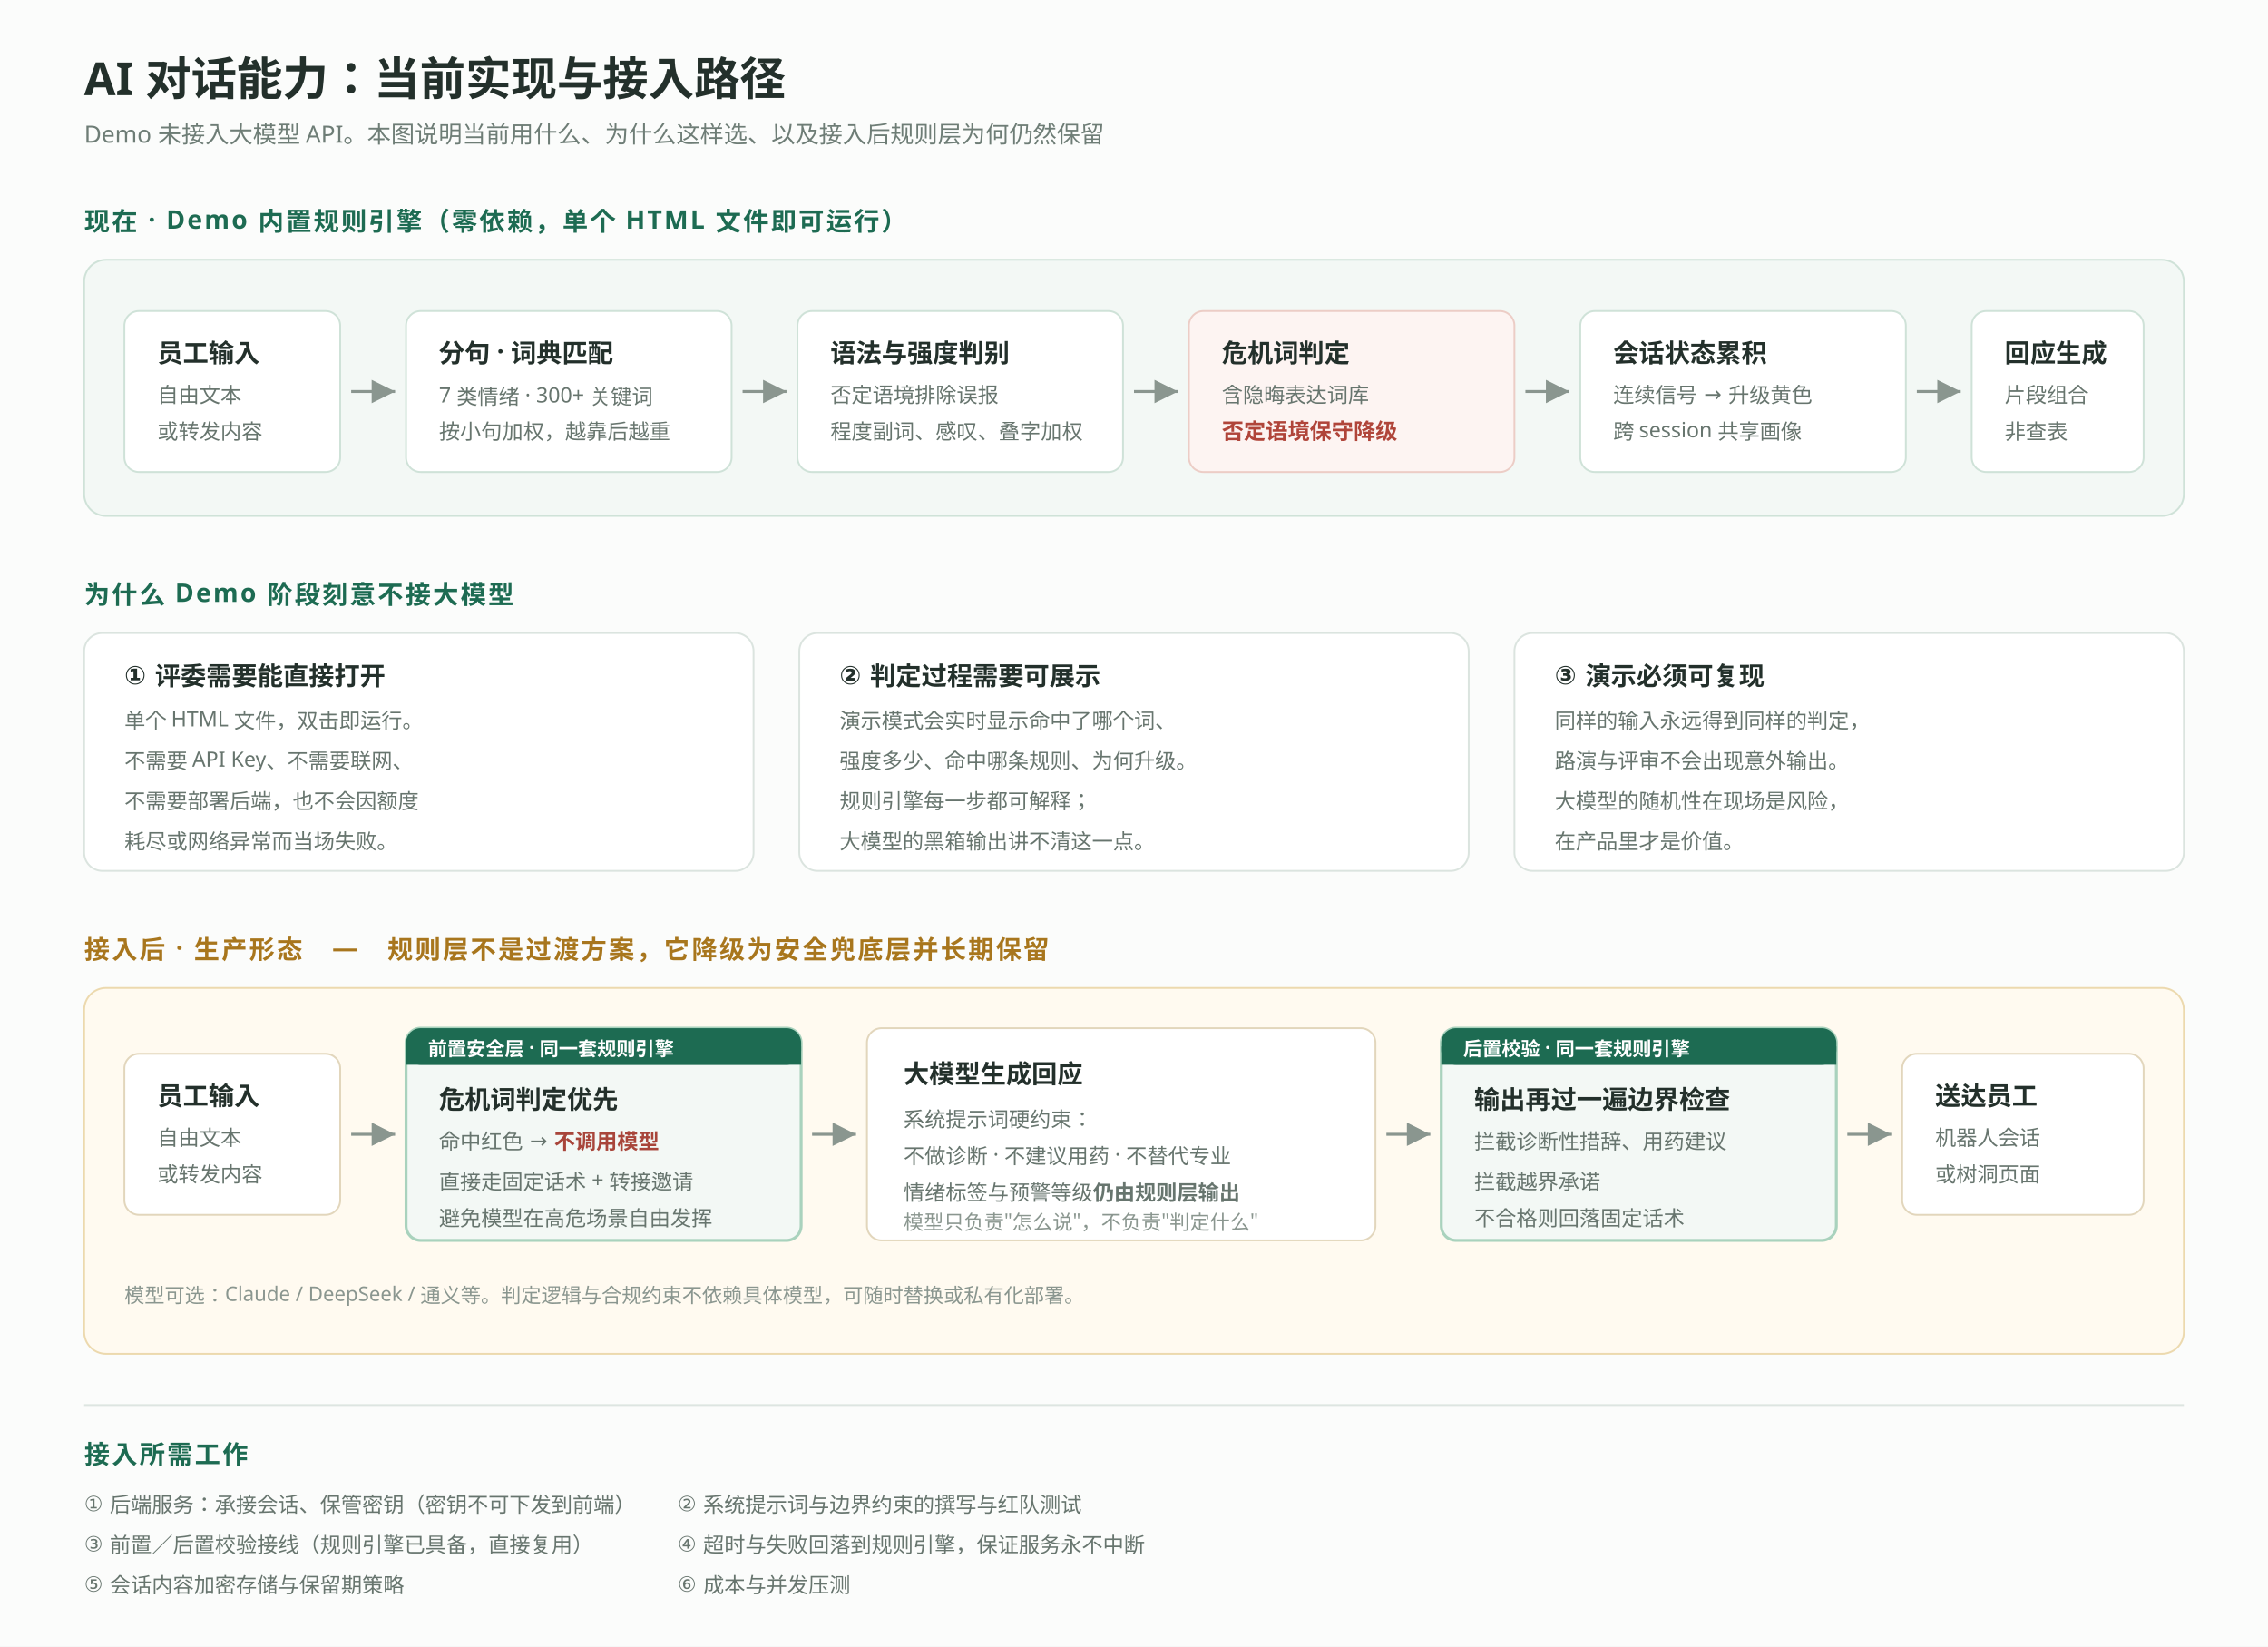
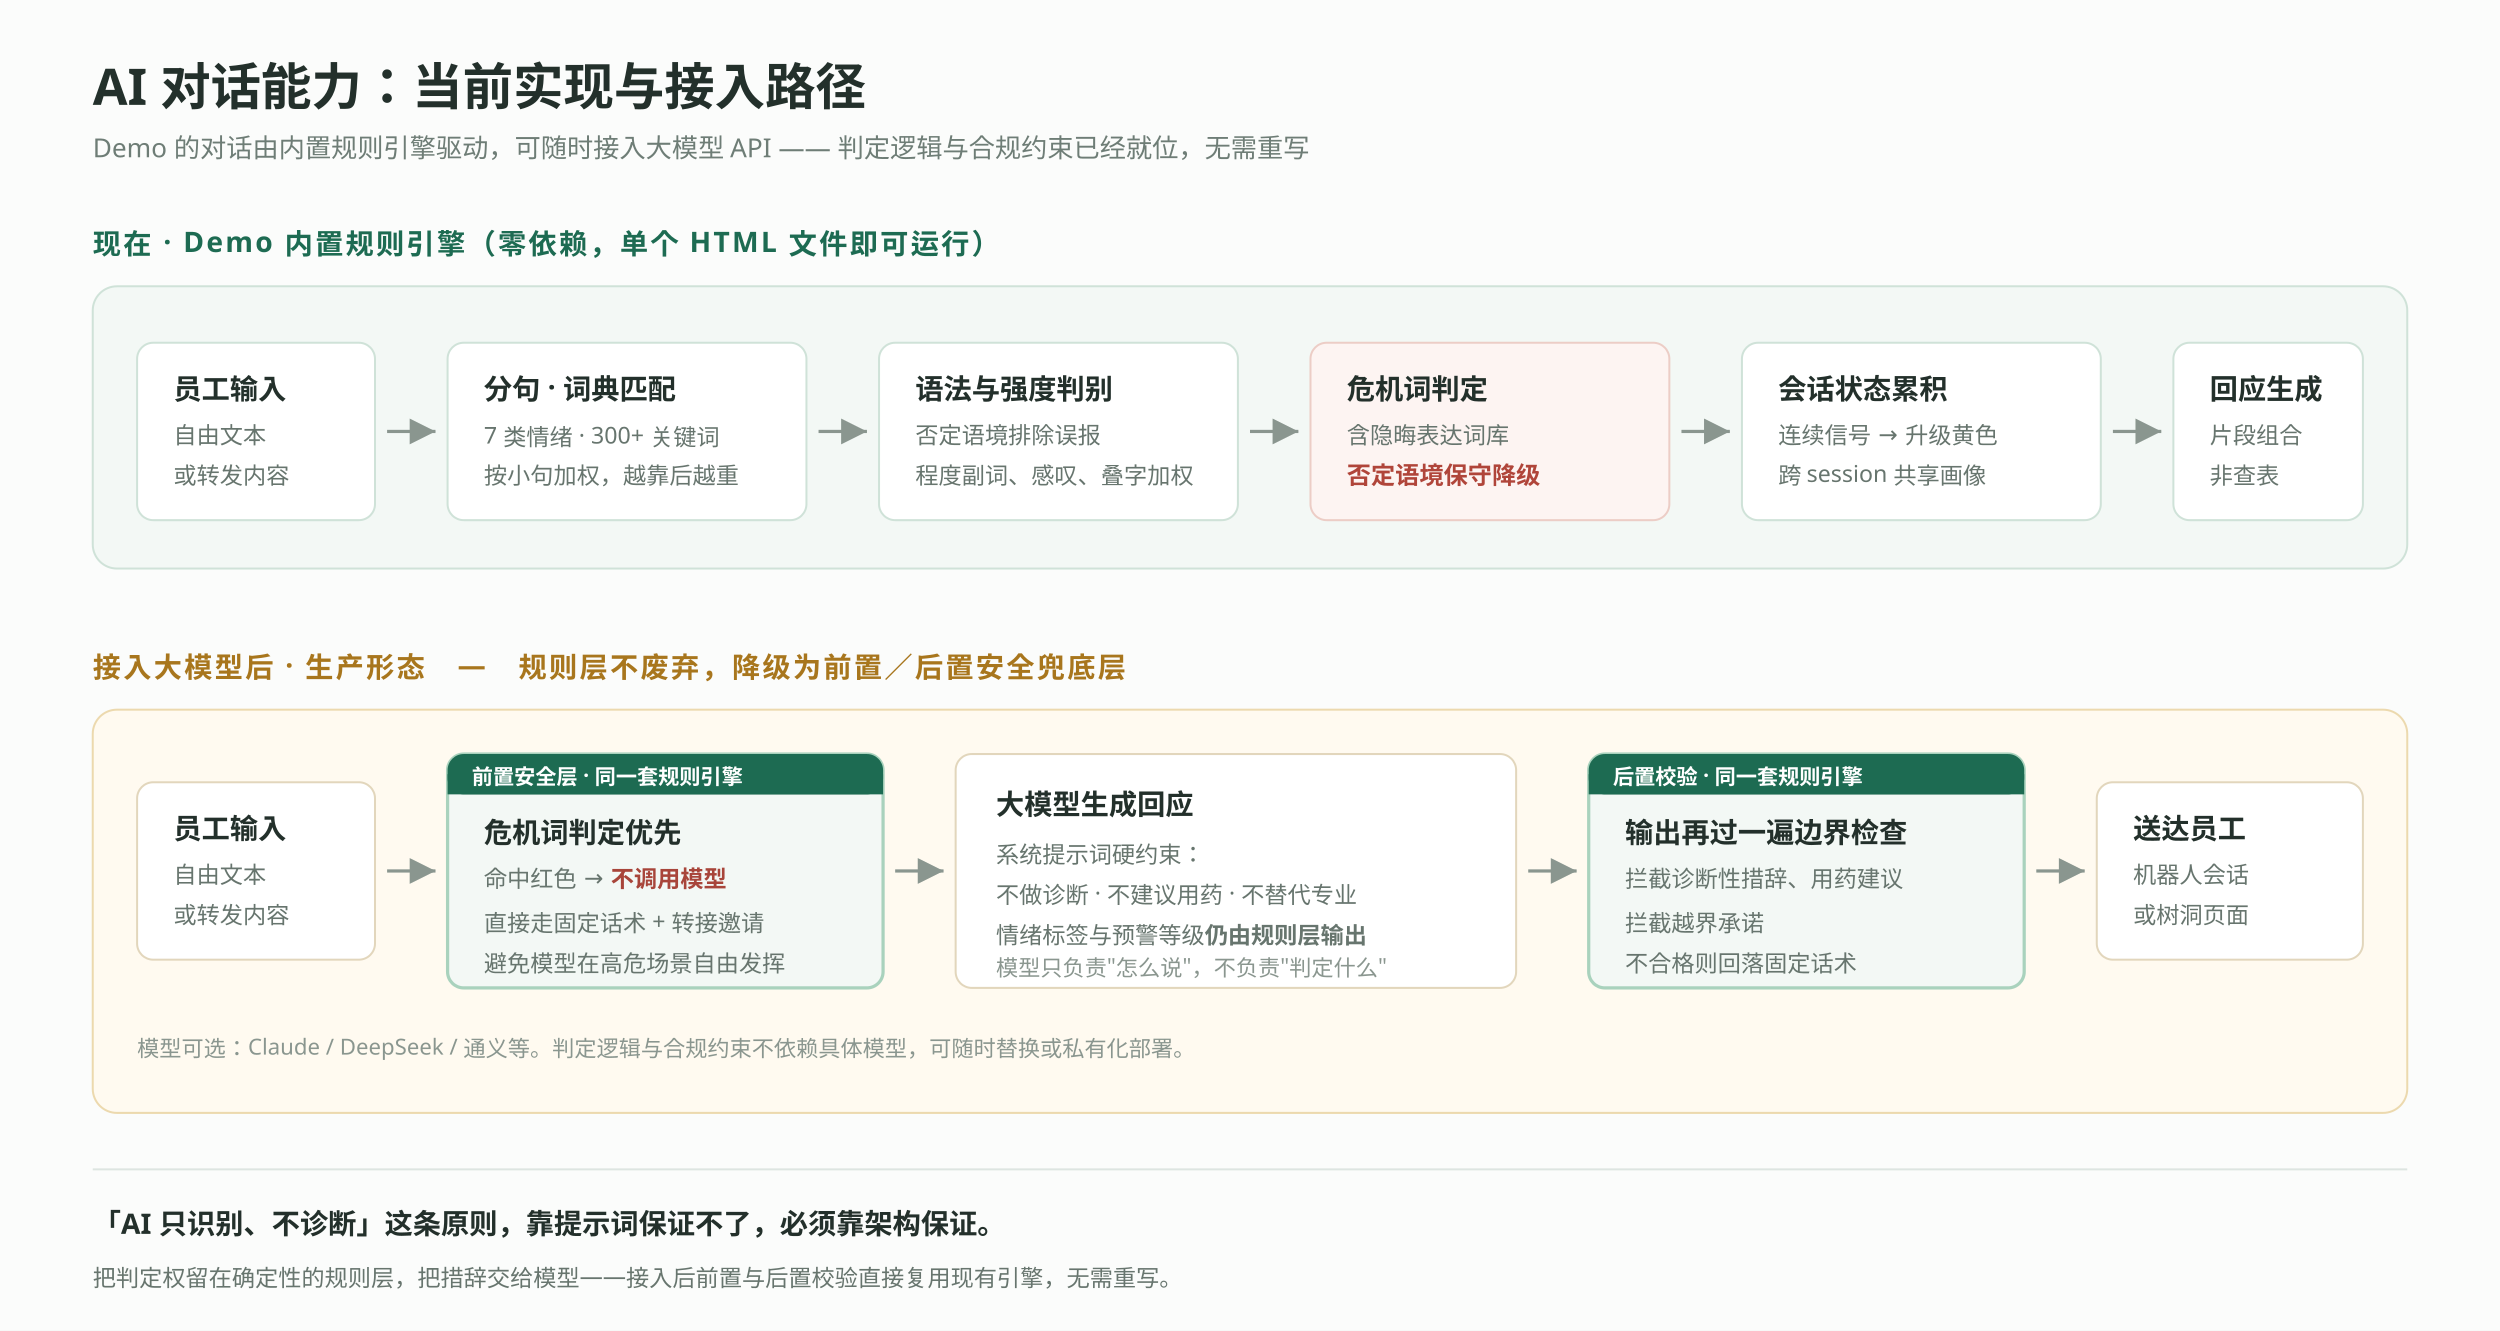
- <svg xmlns="http://www.w3.org/2000/svg" viewBox="0 0 1240 900" width="1240" height="900" font-family="PingFang SC, Hiragino Sans GB, Microsoft YaHei, sans-serif">
+ <svg xmlns="http://www.w3.org/2000/svg" viewBox="0 0 1240 660" width="1240" height="660" font-family="PingFang SC, Hiragino Sans GB, Microsoft YaHei, sans-serif">
  <defs>
    <marker id="a2" markerWidth="9" markerHeight="9" refX="8" refY="4.5" orient="auto">
      <path d="M0 0.5 L8 4.5 L0 8.5 z" fill="#8a968f" />
    </marker>
    <marker id="a2r" markerWidth="9" markerHeight="9" refX="8" refY="4.5" orient="auto">
      <path d="M0 0.5 L8 4.5 L0 8.5 z" fill="#b0453a" />
    </marker>
    <style>
    .h  {font-size:25px; font-weight:700; fill:#23302b}
    .sub{font-size:13px; fill:#6e7d76}
    .col{font-size:14px; font-weight:700; fill:#1d6b52; letter-spacing:.08em}
    .colA{font-size:14px; font-weight:700; fill:#a8761d; letter-spacing:.08em}
    .bt {font-size:14px; font-weight:600; fill:#23302b}
    .bd {font-size:11.5px; fill:#67756e}
    .lb {font-size:11px; fill:#8a968f}
    .mono{font-family:"SF Mono",Menlo,monospace; font-size:11px; fill:#1d6b52}
    .red{font-size:12px; fill:#b0453a; font-weight:600}
    .tag{font-size:10.5px; font-weight:700; fill:#fff}
  </style>
  </defs>
-   <rect width="1240" height="900" fill="#fbfcfb" />
+   <rect width="1240" height="660" fill="#fbfcfb" />
  <text class="h" x="46" y="52">AI 对话能力：当前实现与接入路径</text>
-   <text class="sub" x="46" y="78">Demo 未接入大模型 API。本图说明当前用什么、为什么这样选、以及接入后规则层为何仍然保留</text>
+   <text class="sub" x="46" y="78">Demo 的对话由内置规则引擎驱动，可随时接入大模型 API —— 判定逻辑与合规约束已经就位，无需重写</text>
  <text class="col" x="46" y="126">现在 · Demo 内置规则引擎（零依赖，单个 HTML 文件即可运行）</text>
  <rect x="46" y="142" width="1148" height="140" rx="12" fill="#f3f8f5" stroke="#cfe2d8" />
  <rect x="68" y="170" width="118" height="88" rx="8" fill="#fff" stroke="#cfe2d8" />
  <text class="bt" x="86" y="198">员工输入</text>
  <text class="bd" x="86" y="220">自由文本</text>
  <text class="bd" x="86" y="240">或转发内容</text>
  <path d="M192 214 L216 214" stroke="#8a968f" stroke-width="1.6" fill="none" marker-end="url(#a2)" />
  <rect x="222" y="170" width="178" height="88" rx="8" fill="#fff" stroke="#cfe2d8" />
  <text class="bt" x="240" y="198">分句 · 词典匹配</text>
  <text class="bd" x="240" y="220">7 类情绪 · 300+ 关键词</text>
  <text class="bd" x="240" y="240">按小句加权，越靠后越重</text>
  <path d="M406 214 L430 214" stroke="#8a968f" stroke-width="1.6" fill="none" marker-end="url(#a2)" />
  <rect x="436" y="170" width="178" height="88" rx="8" fill="#fff" stroke="#cfe2d8" />
  <text class="bt" x="454" y="198">语法与强度判别</text>
  <text class="bd" x="454" y="220">否定语境排除误报</text>
  <text class="bd" x="454" y="240">程度副词、感叹、叠字加权</text>
  <path d="M620 214 L644 214" stroke="#8a968f" stroke-width="1.6" fill="none" marker-end="url(#a2)" />
  <rect x="650" y="170" width="178" height="88" rx="8" fill="#fdf4f2" stroke="#eccdc6" />
  <text class="bt" x="668" y="198" fill="#a8453a">危机词判定</text>
  <text class="bd" x="668" y="220">含隐晦表达词库</text>
  <text class="red" x="668" y="240">否定语境保守降级</text>
  <path d="M834 214 L858 214" stroke="#8a968f" stroke-width="1.6" fill="none" marker-end="url(#a2)" />
  <rect x="864" y="170" width="178" height="88" rx="8" fill="#fff" stroke="#cfe2d8" />
  <text class="bt" x="882" y="198">会话状态累积</text>
  <text class="bd" x="882" y="220">连续信号 → 升级黄色</text>
  <text class="bd" x="882" y="240">跨 session 共享画像</text>
  <path d="M1048 214 L1072 214" stroke="#8a968f" stroke-width="1.6" fill="none" marker-end="url(#a2)" />
  <rect x="1078" y="170" width="94" height="88" rx="8" fill="#fff" stroke="#cfe2d8" />
  <text class="bt" x="1096" y="198">回应生成</text>
  <text class="bd" x="1096" y="220">片段组合</text>
  <text class="bd" x="1096" y="240">非查表</text>
-   <text class="col" x="46" y="330">为什么 Demo 阶段刻意不接大模型</text>
-   <rect x="46" y="346" width="366" height="130" rx="10" fill="#fff" stroke="#dbe4df" />
-   <text class="bt" x="68" y="374">① 评委需要能直接打开</text>
-   <text class="bd" x="68" y="398">单个 HTML 文件，双击即运行。</text>
-   <text class="bd" x="68" y="420">不需要 API Key、不需要联网、</text>
-   <text class="bd" x="68" y="442">不需要部署后端，也不会因额度</text>
-   <text class="bd" x="68" y="464">耗尽或网络异常而当场失败。</text>
-   <rect x="437" y="346" width="366" height="130" rx="10" fill="#fff" stroke="#dbe4df" />
-   <text class="bt" x="459" y="374">② 判定过程需要可展示</text>
-   <text class="bd" x="459" y="398">演示模式会实时显示命中了哪个词、</text>
-   <text class="bd" x="459" y="420">强度多少、命中哪条规则、为何升级。</text>
-   <text class="bd" x="459" y="442">规则引擎每一步都可解释；</text>
-   <text class="bd" x="459" y="464">大模型的黑箱输出讲不清这一点。</text>
-   <rect x="828" y="346" width="366" height="130" rx="10" fill="#fff" stroke="#dbe4df" />
-   <text class="bt" x="850" y="374">③ 演示必须可复现</text>
-   <text class="bd" x="850" y="398">同样的输入永远得到同样的判定，</text>
-   <text class="bd" x="850" y="420">路演与评审不会出现意外输出。</text>
-   <text class="bd" x="850" y="442">大模型的随机性在现场是风险，</text>
-   <text class="bd" x="850" y="464">在产品里才是价值。</text>
-   <text class="colA" x="46" y="524">接入后 · 生产形态　—　规则层不是过渡方案，它降级为安全兜底层并长期保留</text>
-   <rect x="46" y="540" width="1148" height="200" rx="12" fill="#fffaf0" stroke="#ecd9ae" />
-   <rect x="68" y="576" width="118" height="88" rx="8" fill="#fff" stroke="#e2d6bc" />
-   <text class="bt" x="86" y="604">员工输入</text>
-   <text class="bd" x="86" y="626">自由文本</text>
-   <text class="bd" x="86" y="646">或转发内容</text>
-   <path d="M192 620 L216 620" stroke="#8a968f" stroke-width="1.6" fill="none" marker-end="url(#a2)" />
-   <rect x="222" y="562" width="216" height="116" rx="8" fill="#f3f8f5" stroke="#a9d2bd" stroke-width="1.6" />
-   <rect x="222" y="562" width="216" height="20" rx="8" fill="#1d6b52" />
-   <rect x="222" y="572" width="216" height="10" fill="#1d6b52" />
-   <text class="tag" x="234" y="577">前置安全层 · 同一套规则引擎</text>
-   <text class="bt" x="240" y="606">危机词判定优先</text>
-   <text class="bd" x="240" y="628">命中红色 → <tspan font-weight="700" fill="#a8453a">不调用模型</tspan>
+   <text class="colA" x="46" y="336">接入大模型后 · 生产形态　—　规则层不废弃，降级为前置／后置安全兜底层</text>
+   <rect x="46" y="352" width="1148" height="200" rx="12" fill="#fffaf0" stroke="#ecd9ae" />
+   <rect x="68" y="388" width="118" height="88" rx="8" fill="#fff" stroke="#e2d6bc" />
+   <text class="bt" x="86" y="416">员工输入</text>
+   <text class="bd" x="86" y="438">自由文本</text>
+   <text class="bd" x="86" y="458">或转发内容</text>
+   <path d="M192 432 L216 432" stroke="#8a968f" stroke-width="1.6" fill="none" marker-end="url(#a2)" />
+   <rect x="222" y="374" width="216" height="116" rx="8" fill="#f3f8f5" stroke="#a9d2bd" stroke-width="1.6" />
+   <rect x="222" y="374" width="216" height="20" rx="8" fill="#1d6b52" />
+   <rect x="222" y="384" width="216" height="10" fill="#1d6b52" />
+   <text class="tag" x="234" y="389">前置安全层 · 同一套规则引擎</text>
+   <text class="bt" x="240" y="418">危机词判定优先</text>
+   <text class="bd" x="240" y="440">命中红色 → <tspan font-weight="700" fill="#a8453a">不调用模型</tspan>
  </text>
-   <text class="bd" x="240" y="650">直接走固定话术 + 转接邀请</text>
-   <text class="bd" x="240" y="670">避免模型在高危场景自由发挥</text>
-   <path d="M444 620 L468 620" stroke="#8a968f" stroke-width="1.6" fill="none" marker-end="url(#a2)" />
-   <rect x="474" y="562" width="278" height="116" rx="8" fill="#fff" stroke="#e2d6bc" />
-   <text class="bt" x="494" y="592">大模型生成回应</text>
-   <text class="bd" x="494" y="616">系统提示词硬约束：</text>
-   <text class="bd" x="494" y="636">不做诊断 · 不建议用药 · 不替代专业</text>
-   <text class="bd" x="494" y="656">情绪标签与预警等级<tspan font-weight="700">仍由规则层输出</tspan>
+   <text class="bd" x="240" y="462">直接走固定话术 + 转接邀请</text>
+   <text class="bd" x="240" y="482">避免模型在高危场景自由发挥</text>
+   <path d="M444 432 L468 432" stroke="#8a968f" stroke-width="1.6" fill="none" marker-end="url(#a2)" />
+   <rect x="474" y="374" width="278" height="116" rx="8" fill="#fff" stroke="#e2d6bc" />
+   <text class="bt" x="494" y="404">大模型生成回应</text>
+   <text class="bd" x="494" y="428">系统提示词硬约束：</text>
+   <text class="bd" x="494" y="448">不做诊断 · 不建议用药 · 不替代专业</text>
+   <text class="bd" x="494" y="468">情绪标签与预警等级<tspan font-weight="700">仍由规则层输出</tspan>
  </text>
-   <text class="lb" x="494" y="672">模型只负责"怎么说"，不负责"判定什么"</text>
-   <path d="M758 620 L782 620" stroke="#8a968f" stroke-width="1.6" fill="none" marker-end="url(#a2)" />
-   <rect x="788" y="562" width="216" height="116" rx="8" fill="#f3f8f5" stroke="#a9d2bd" stroke-width="1.6" />
-   <rect x="788" y="562" width="216" height="20" rx="8" fill="#1d6b52" />
-   <rect x="788" y="572" width="216" height="10" fill="#1d6b52" />
-   <text class="tag" x="800" y="577">后置校验 · 同一套规则引擎</text>
-   <text class="bt" x="806" y="606">输出再过一遍边界检查</text>
-   <text class="bd" x="806" y="628">拦截诊断性措辞、用药建议</text>
-   <text class="bd" x="806" y="650">拦截越界承诺</text>
-   <text class="bd" x="806" y="670">不合格则回落固定话术</text>
-   <path d="M1010 620 L1034 620" stroke="#8a968f" stroke-width="1.6" fill="none" marker-end="url(#a2)" />
-   <rect x="1040" y="576" width="132" height="88" rx="8" fill="#fff" stroke="#e2d6bc" />
-   <text class="bt" x="1058" y="604">送达员工</text>
-   <text class="bd" x="1058" y="626">机器人会话</text>
-   <text class="bd" x="1058" y="646">或树洞页面</text>
-   <text class="lb" x="68" y="712">模型可选：Claude / DeepSeek / 通义等。判定逻辑与合规约束不依赖具体模型，可随时替换或私有化部署。</text>
-   <line x1="46" y1="768" x2="1194" y2="768" stroke="#dde5e1" />
-   <text class="col" x="46" y="800">接入所需工作</text>
-   <text class="bd" x="46" y="826">① 后端服务：承接会话、保管密钥（密钥不可下发到前端）　　② 系统提示词与边界约束的撰写与红队测试</text>
-   <text class="bd" x="46" y="848">③ 前置／后置校验接线（规则引擎已具备，直接复用）　　　　④ 超时与失败回落到规则引擎，保证服务永不中断</text>
-   <text class="bd" x="46" y="870">⑤ 会话内容加密存储与保留期策略　　　　　　　　　　　　　⑥ 成本与并发压测</text>
+   <text class="lb" x="494" y="484">模型只负责"怎么说"，不负责"判定什么"</text>
+   <path d="M758 432 L782 432" stroke="#8a968f" stroke-width="1.6" fill="none" marker-end="url(#a2)" />
+   <rect x="788" y="374" width="216" height="116" rx="8" fill="#f3f8f5" stroke="#a9d2bd" stroke-width="1.6" />
+   <rect x="788" y="374" width="216" height="20" rx="8" fill="#1d6b52" />
+   <rect x="788" y="384" width="216" height="10" fill="#1d6b52" />
+   <text class="tag" x="800" y="389">后置校验 · 同一套规则引擎</text>
+   <text class="bt" x="806" y="418">输出再过一遍边界检查</text>
+   <text class="bd" x="806" y="440">拦截诊断性措辞、用药建议</text>
+   <text class="bd" x="806" y="462">拦截越界承诺</text>
+   <text class="bd" x="806" y="482">不合格则回落固定话术</text>
+   <path d="M1010 432 L1034 432" stroke="#8a968f" stroke-width="1.6" fill="none" marker-end="url(#a2)" />
+   <rect x="1040" y="388" width="132" height="88" rx="8" fill="#fff" stroke="#e2d6bc" />
+   <text class="bt" x="1058" y="416">送达员工</text>
+   <text class="bd" x="1058" y="438">机器人会话</text>
+   <text class="bd" x="1058" y="458">或树洞页面</text>
+   <text class="lb" x="68" y="524">模型可选：Claude / DeepSeek / 通义等。判定逻辑与合规约束不依赖具体模型，可随时替换或私有化部署。</text>
+   <line x1="46" y1="580" x2="1194" y2="580" stroke="#dde5e1" />
+   <text class="bt" x="46" y="612">「AI 只识别、不诊断」这条原则，靠提示词保证不了，必须靠架构保证。</text>
+   <text class="bd" x="46" y="638">把判定权留在确定性的规则层，把措辞交给模型——接入后前置与后置校验直接复用现有引擎，无需重写。</text>
</svg>
